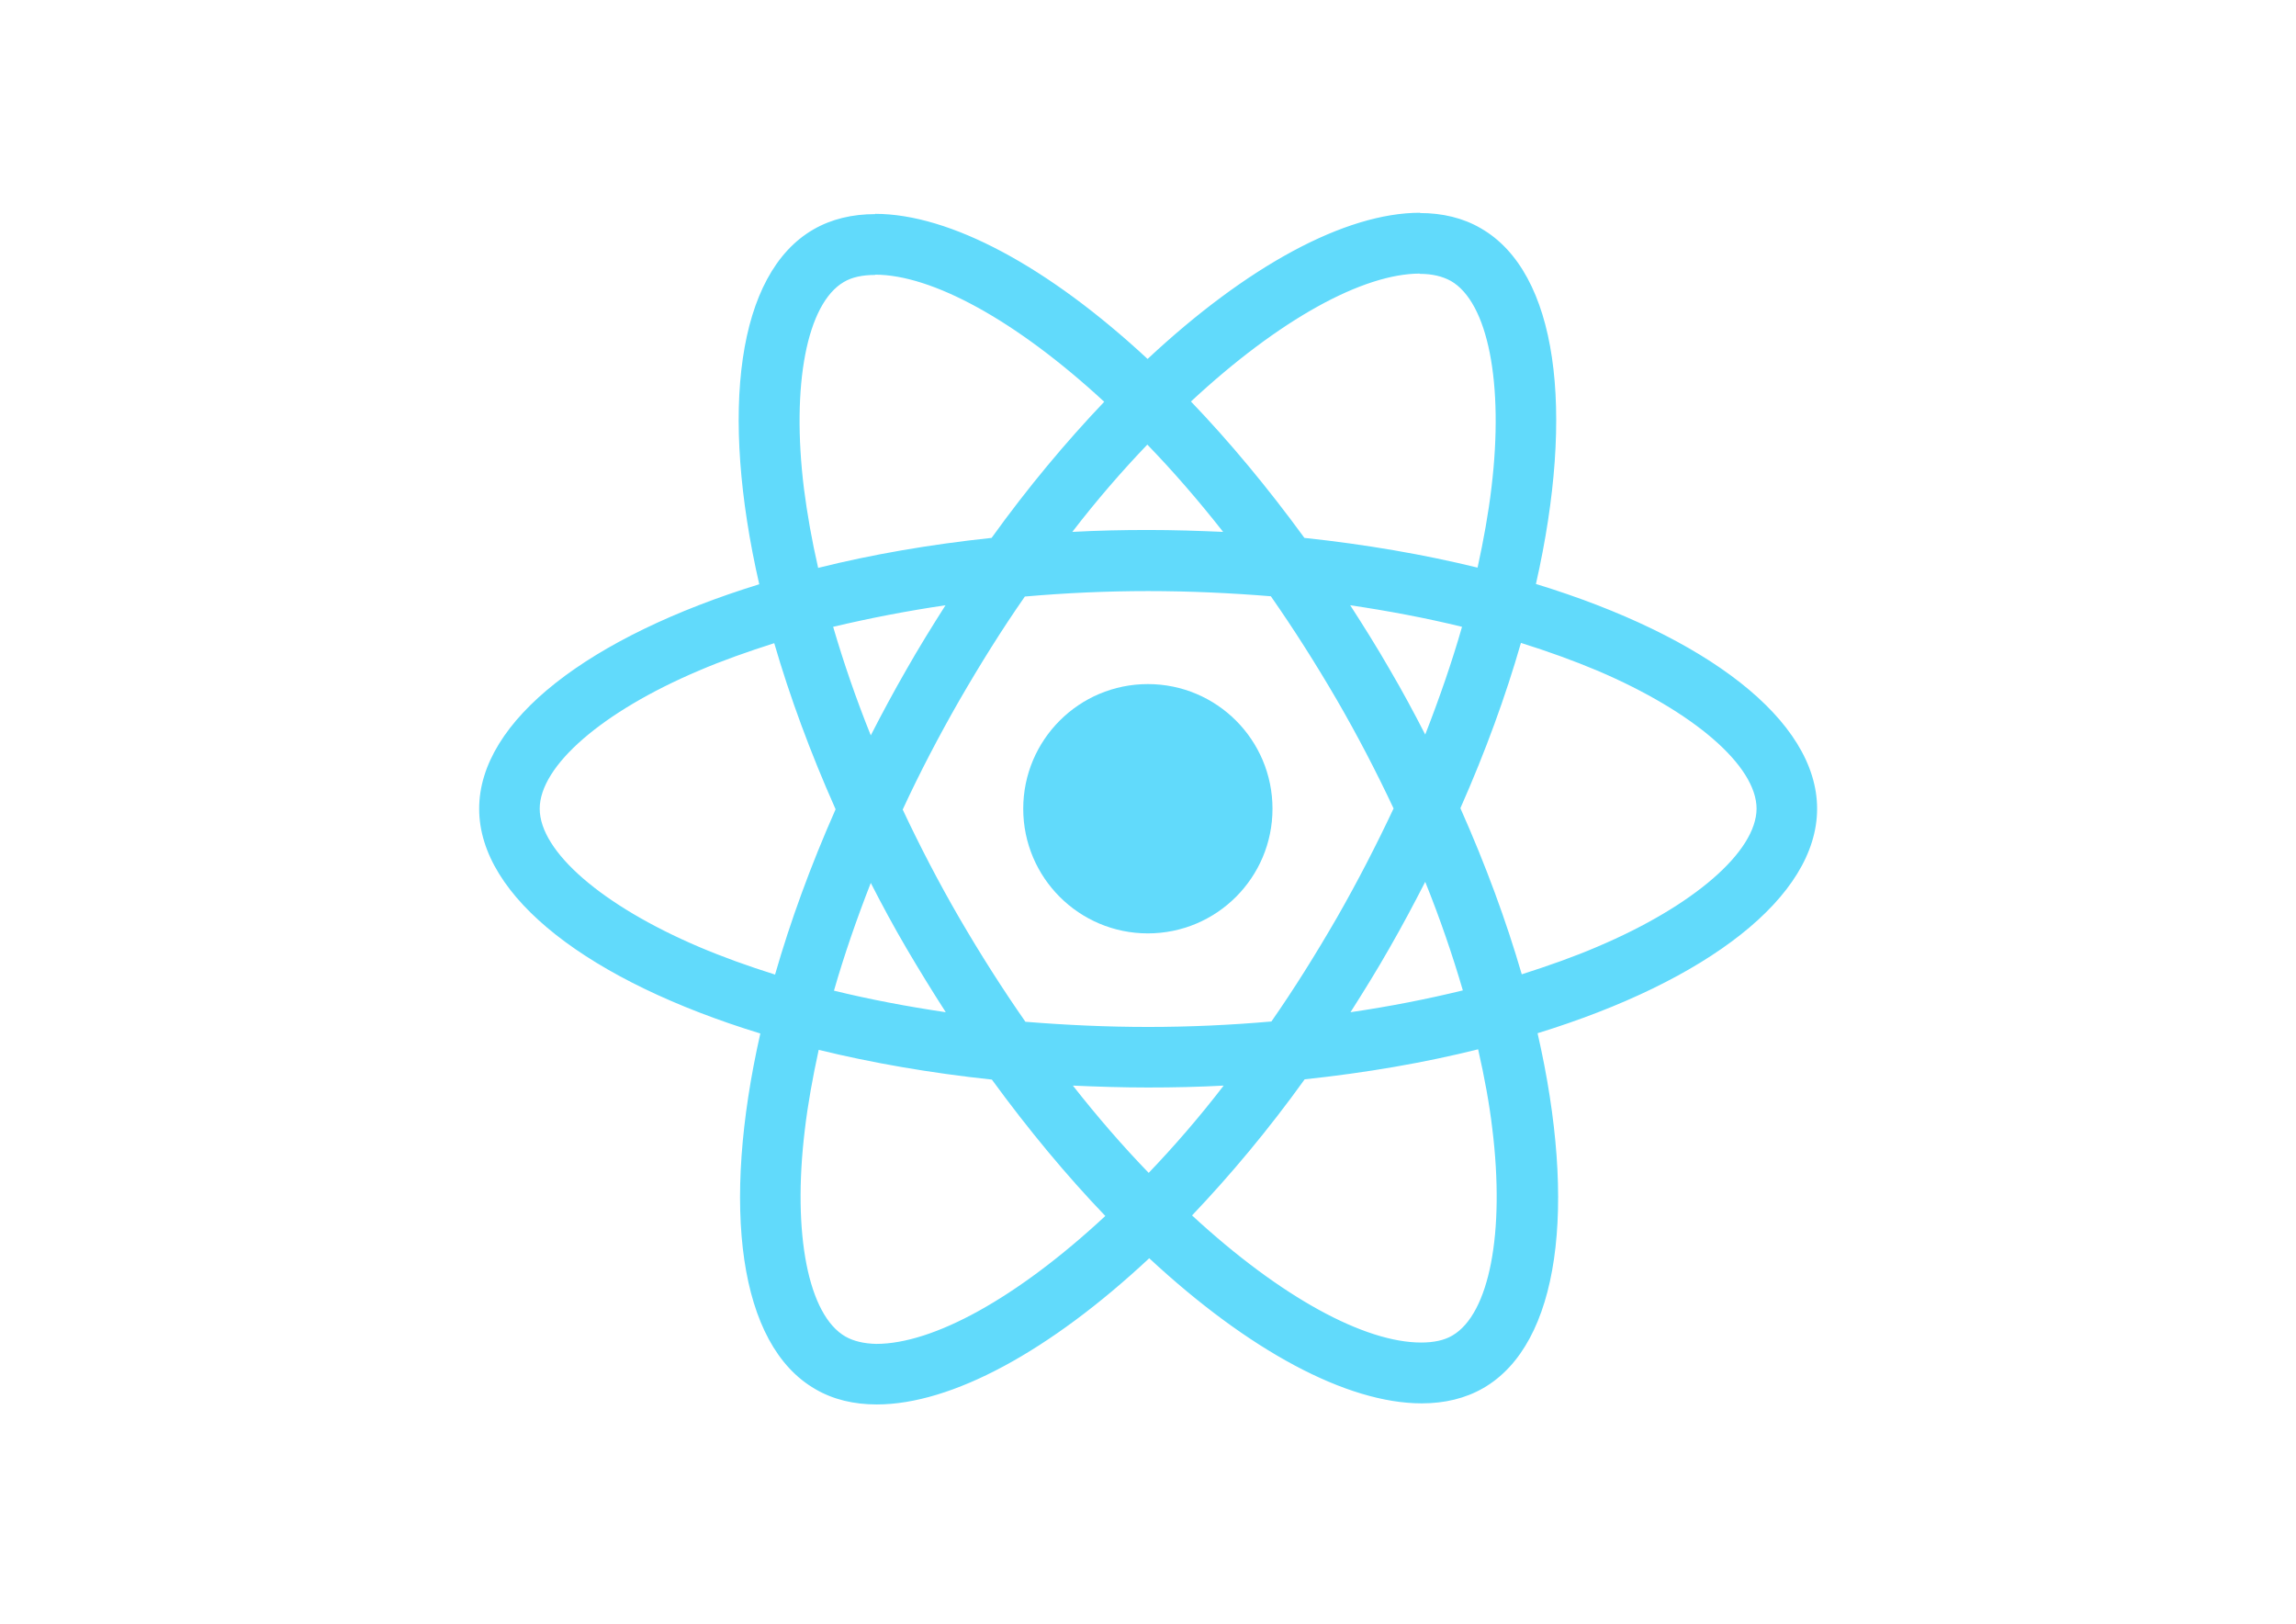
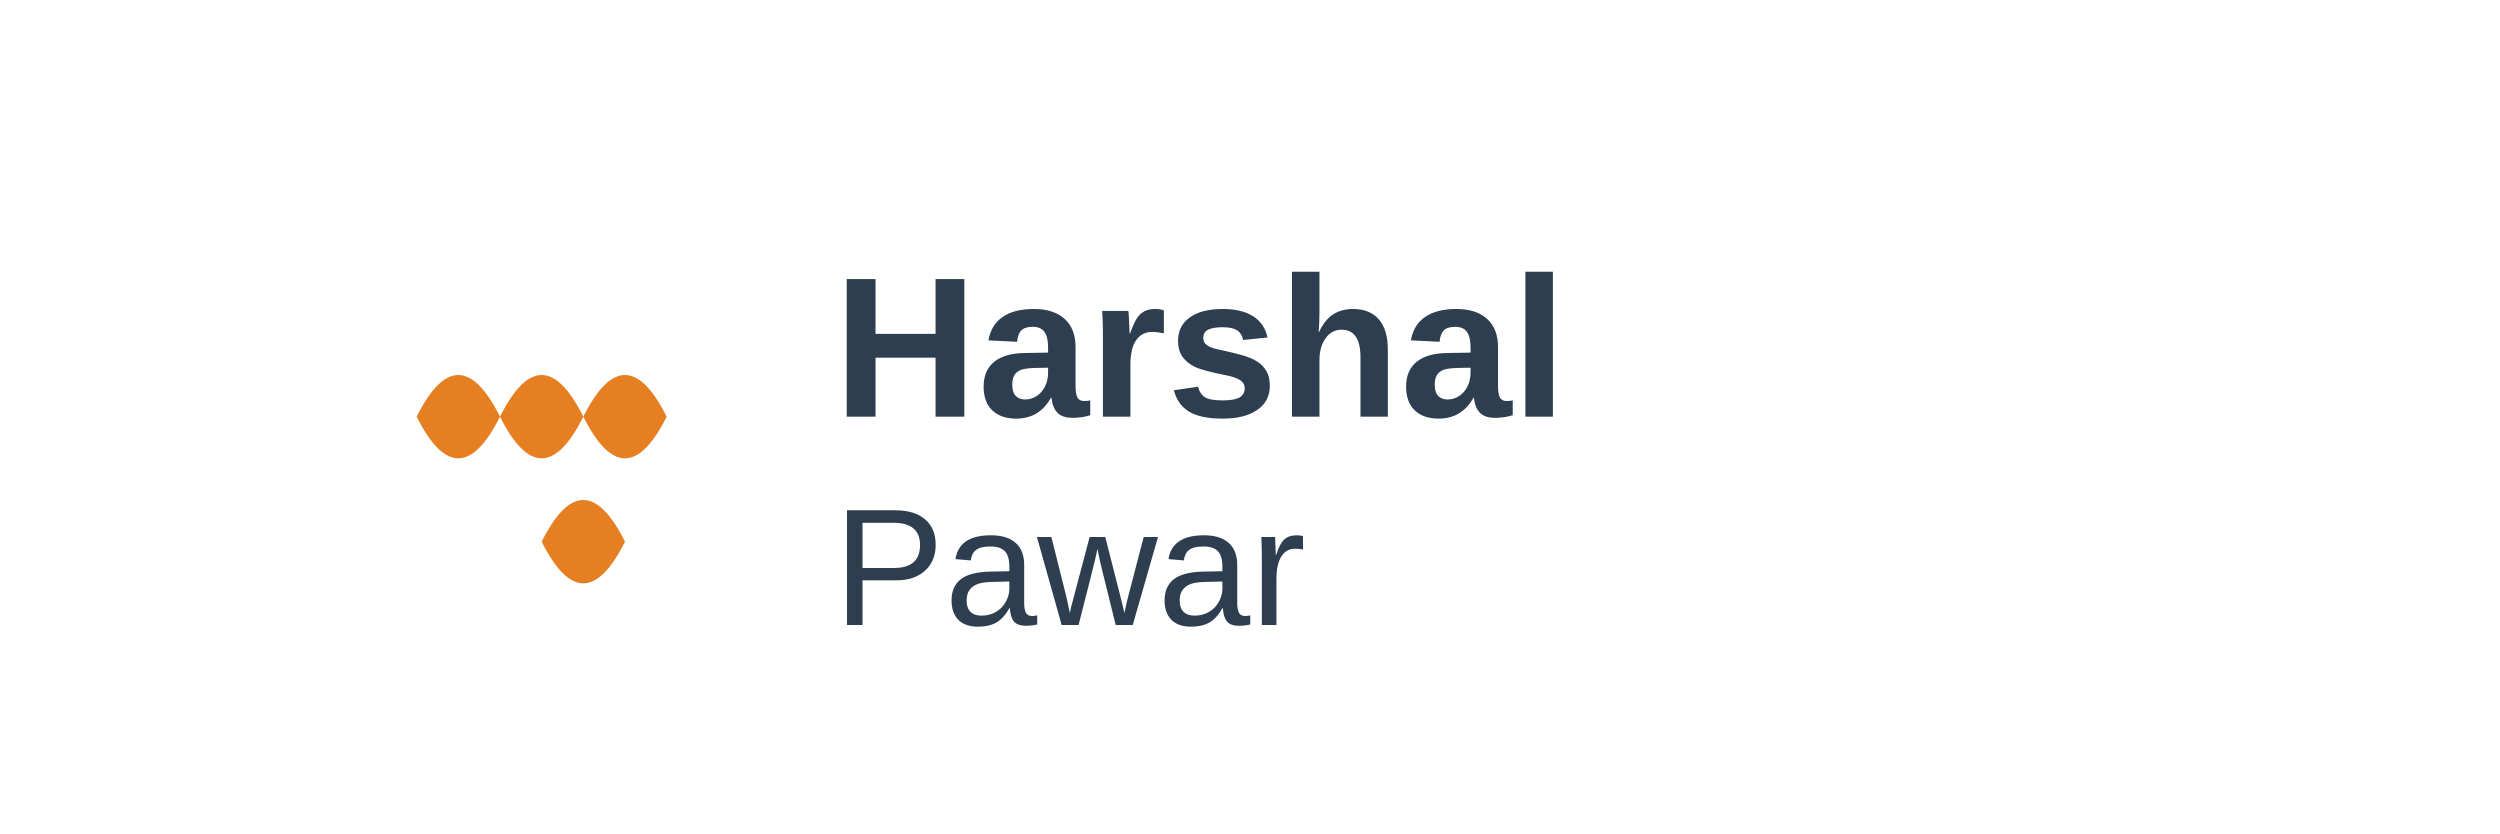
- <svg xmlns="http://www.w3.org/2000/svg" viewBox="0 0 841.9 595.3">
-   <g fill="#61DAFB">
-     <path d="M666.3 296.5c0-32.5-40.7-63.3-103.1-82.4 14.4-63.6 8-114.2-20.2-130.4-6.5-3.8-14.1-5.6-22.4-5.6v22.3c4.6 0 8.3.9 11.4 2.6 13.6 7.8 19.5 37.5 14.9 75.7-1.1 9.4-2.9 19.3-5.1 29.4-19.6-4.8-41-8.5-63.5-10.9-13.5-18.5-27.5-35.3-41.6-50 32.6-30.3 63.2-46.9 84-46.9V78c-27.5 0-63.5 19.6-99.9 53.6-36.4-33.8-72.4-53.2-99.9-53.2v22.3c20.7 0 51.4 16.5 84 46.6-14 14.7-28 31.4-41.3 49.9-22.6 2.4-44 6.1-63.6 11-2.3-10-4-19.7-5.2-29-4.7-38.2 1.1-67.9 14.6-75.8 3-1.8 6.9-2.6 11.5-2.6V78.5c-8.4 0-16 1.8-22.6 5.6-28.1 16.2-34.4 66.7-19.9 130.1-62.2 19.2-102.7 49.9-102.7 82.3 0 32.5 40.7 63.3 103.1 82.4-14.4 63.6-8 114.2 20.2 130.4 6.5 3.8 14.1 5.6 22.5 5.6 27.5 0 63.5-19.6 99.9-53.6 36.4 33.8 72.4 53.2 99.9 53.2 8.4 0 16-1.8 22.6-5.6 28.1-16.2 34.4-66.7 19.9-130.1 62-19.1 102.5-49.9 102.5-82.3zm-130.2-66.7c-3.7 12.9-8.3 26.2-13.5 39.5-4.1-8-8.4-16-13.1-24-4.6-8-9.5-15.8-14.4-23.4 14.2 2.1 27.9 4.7 41 7.9zm-45.8 106.5c-7.8 13.5-15.8 26.3-24.1 38.2-14.9 1.3-30 2-45.2 2-15.1 0-30.2-.7-45-1.9-8.3-11.9-16.4-24.6-24.2-38-7.6-13.1-14.5-26.4-20.8-39.8 6.2-13.4 13.2-26.8 20.7-39.9 7.8-13.5 15.8-26.3 24.1-38.2 14.9-1.3 30-2 45.2-2 15.1 0 30.2.7 45 1.9 8.3 11.9 16.4 24.6 24.2 38 7.6 13.1 14.5 26.4 20.8 39.8-6.3 13.4-13.2 26.8-20.7 39.9zm32.3-13c5.4 13.4 10 26.8 13.8 39.8-13.1 3.2-26.9 5.9-41.2 8 4.9-7.7 9.8-15.6 14.4-23.7 4.6-8 8.9-16.1 13-24.1zM421.2 430c-9.3-9.6-18.6-20.3-27.8-32 9 .4 18.2.7 27.5.7 9.4 0 18.7-.2 27.8-.7-9 11.7-18.3 22.4-27.5 32zm-74.4-58.9c-14.2-2.1-27.9-4.7-41-7.9 3.7-12.9 8.3-26.2 13.5-39.5 4.1 8 8.4 16 13.1 24 4.7 8 9.5 15.8 14.4 23.4zM420.7 163c9.3 9.6 18.6 20.3 27.8 32-9-.4-18.2-.7-27.5-.7-9.4 0-18.7.2-27.8.7 9-11.7 18.3-22.4 27.5-32zm-74 58.9c-4.9 7.7-9.8 15.6-14.4 23.7-4.6 8-8.9 16-13 24-5.4-13.4-10-26.8-13.8-39.8 13.1-3.1 26.9-5.8 41.2-7.9zm-90.5 125.2c-35.4-15.1-58.3-34.9-58.3-50.6 0-15.7 22.9-35.6 58.3-50.6 8.6-3.7 18-7 27.7-10.1 5.7 19.6 13.2 40 22.5 60.9-9.2 20.8-16.6 41.1-22.2 60.6-9.9-3.1-19.3-6.5-28-10.2zM310 490c-13.6-7.8-19.5-37.5-14.9-75.7 1.1-9.4 2.9-19.3 5.1-29.4 19.6 4.8 41 8.5 63.5 10.9 13.5 18.5 27.5 35.3 41.6 50-32.6 30.3-63.2 46.9-84 46.9-4.5-.1-8.3-1-11.3-2.7zm237.2-76.2c4.7 38.2-1.1 67.9-14.6 75.8-3 1.8-6.9 2.6-11.5 2.6-20.7 0-51.4-16.5-84-46.6 14-14.7 28-31.4 41.3-49.9 22.6-2.4 44-6.1 63.6-11 2.3 10.1 4.1 19.8 5.2 29.1zm38.5-66.7c-8.6 3.7-18 7-27.7 10.1-5.7-19.6-13.2-40-22.5-60.9 9.2-20.8 16.6-41.1 22.2-60.6 9.9 3.1 19.3 6.5 28.1 10.2 35.4 15.1 58.3 34.9 58.3 50.6-.1 15.7-23 35.6-58.4 50.6zM320.8 78.4z" />
-     <circle cx="420.9" cy="296.5" r="45.7" />
-     <path d="M520.5 78.1z" />
-   </g>
+ <svg xmlns="http://www.w3.org/2000/svg" viewBox="0 0 300 100" width="300" height="100">
+   <style>
+     .text { font-family: Arial, sans-serif; fill: #2c3e50; }
+     .harshal { font-size: 24px; font-weight: bold; }
+     .pawar { font-size: 20px; }
+     .paw-icon { fill: #e67e22; }
+   </style>
+   <path class="paw-icon" d="M50 50 Q55 40 60 50 Q55 60 50 50 M60 50 Q65 40 70 50 Q65 60 60 50 M70 50 Q75 40 80 50 Q75 60 70 50 M65 65 Q70 55 75 65 Q70 75 65 65" />
+   <text x="100" y="50" class="text harshal">Harshal</text>
+   <text x="100" y="75" class="text pawar">Pawar</text>
</svg>
